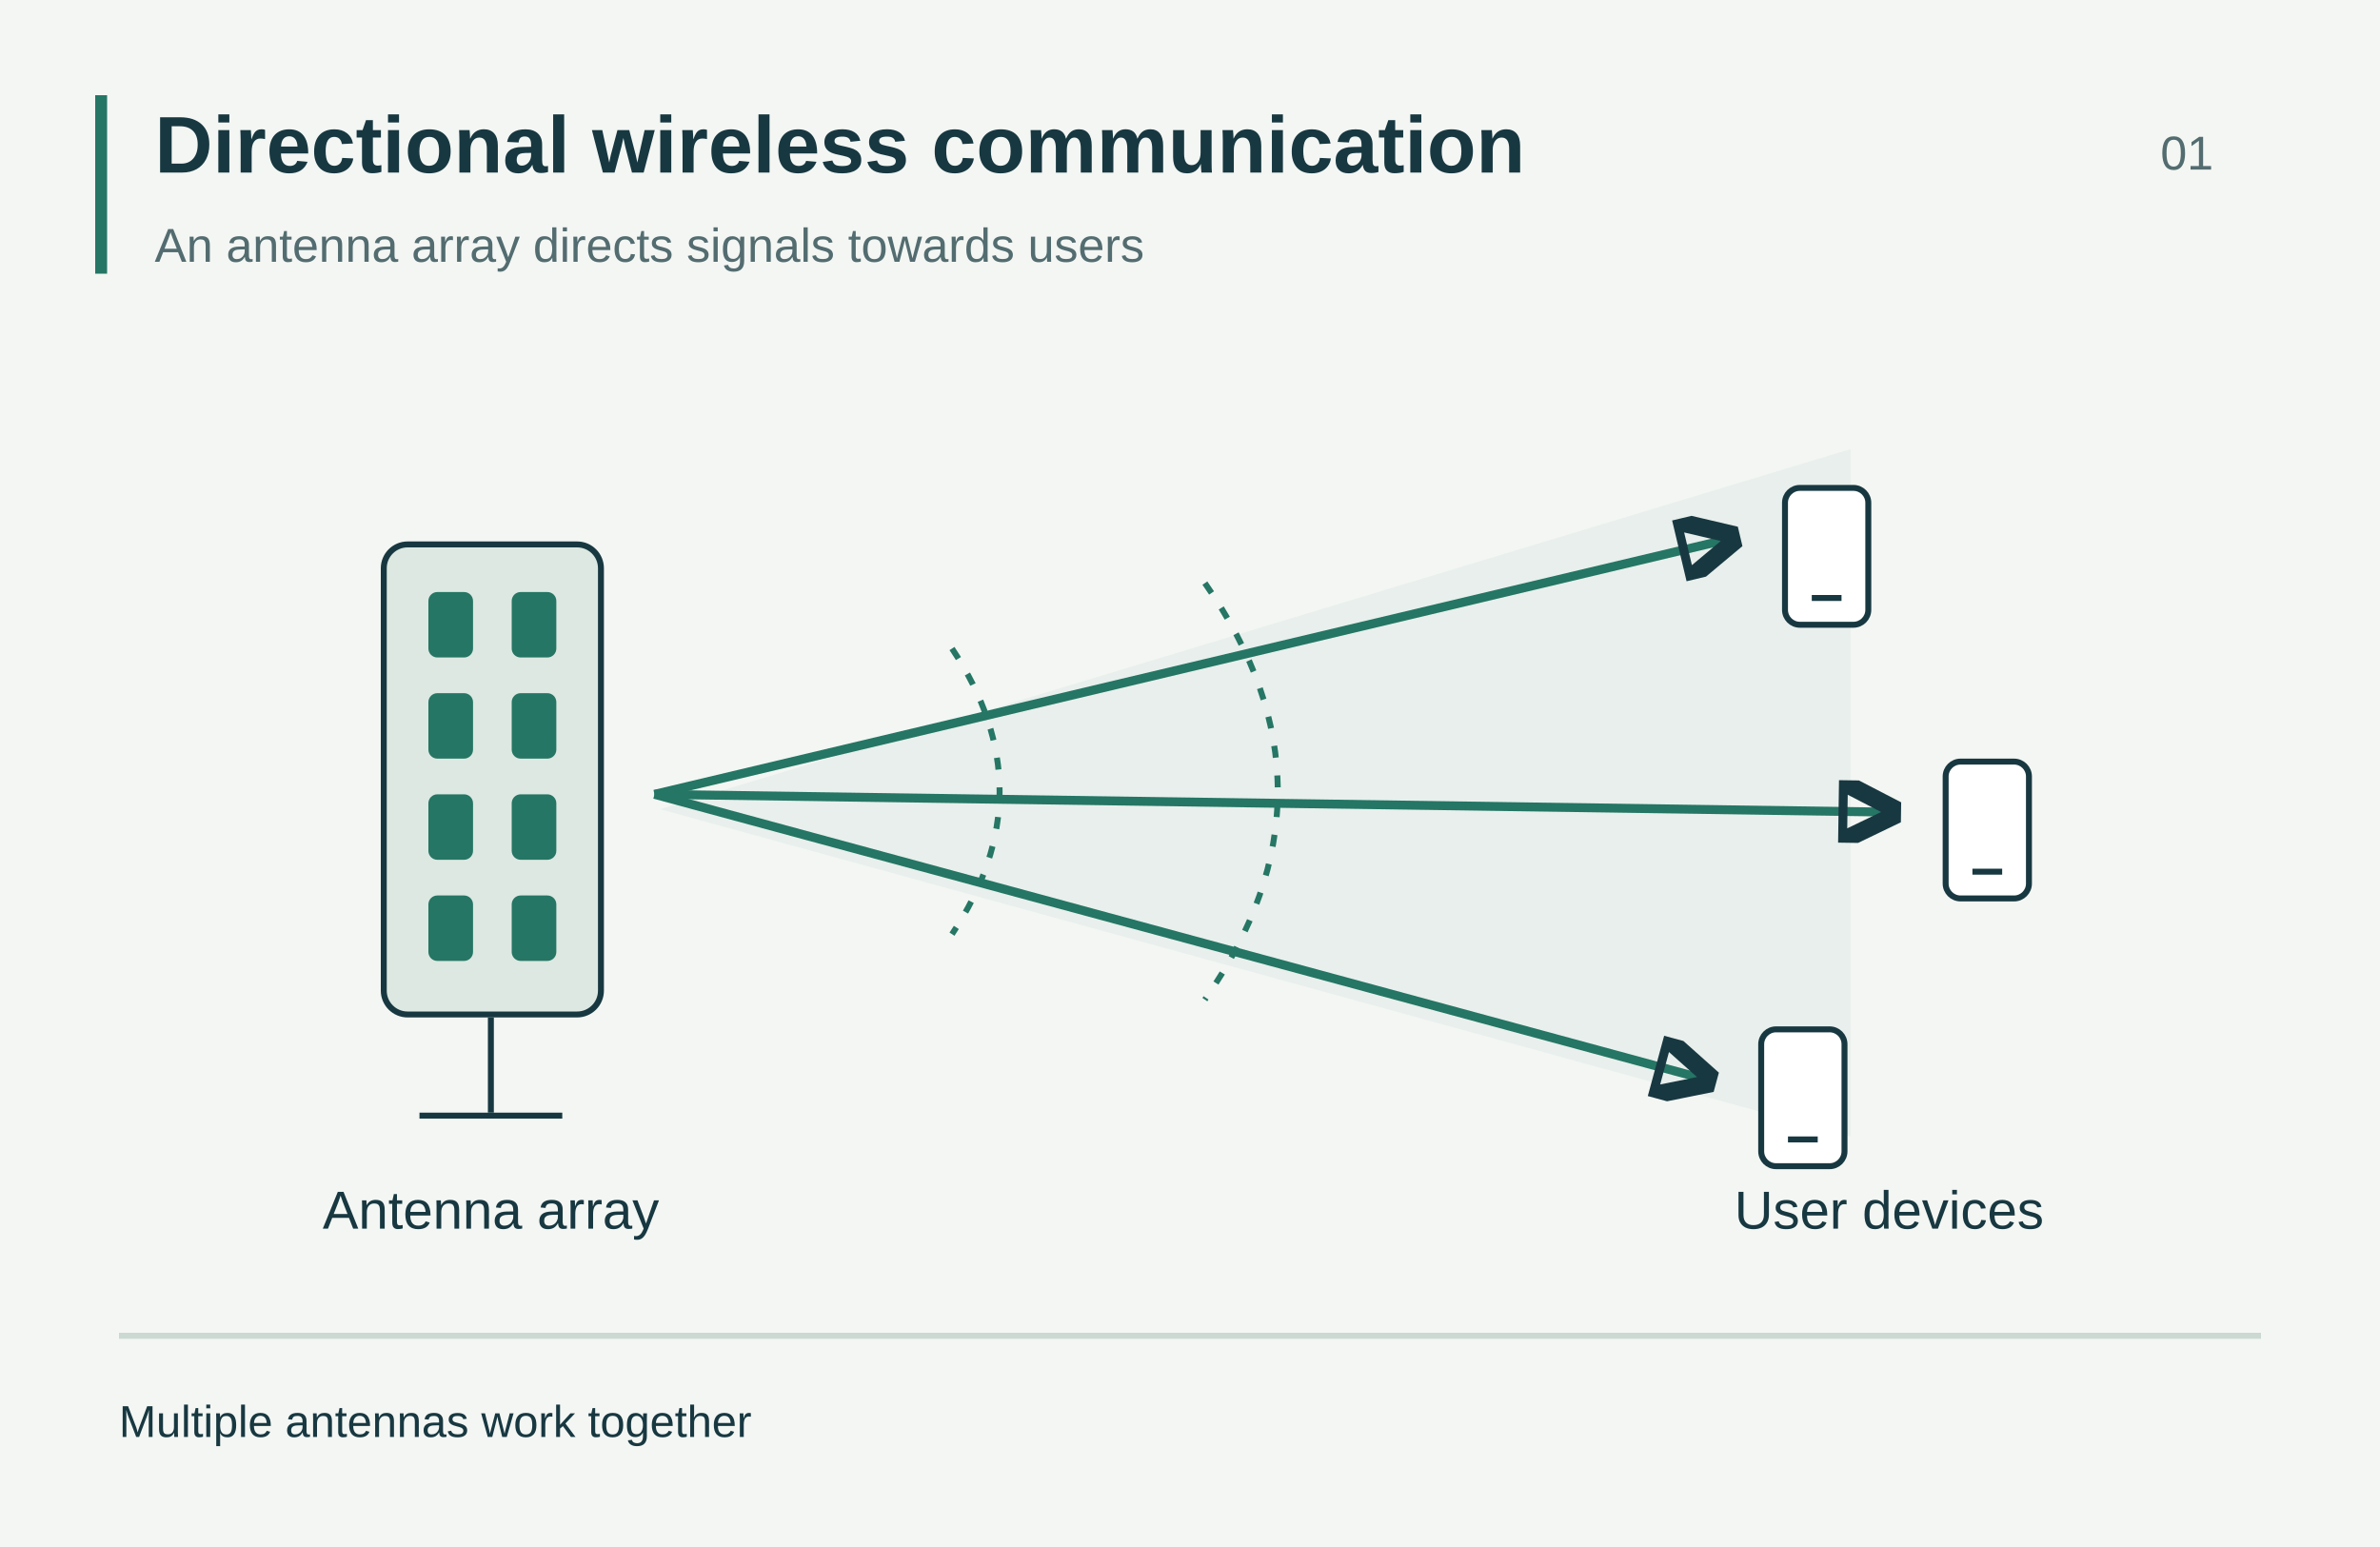
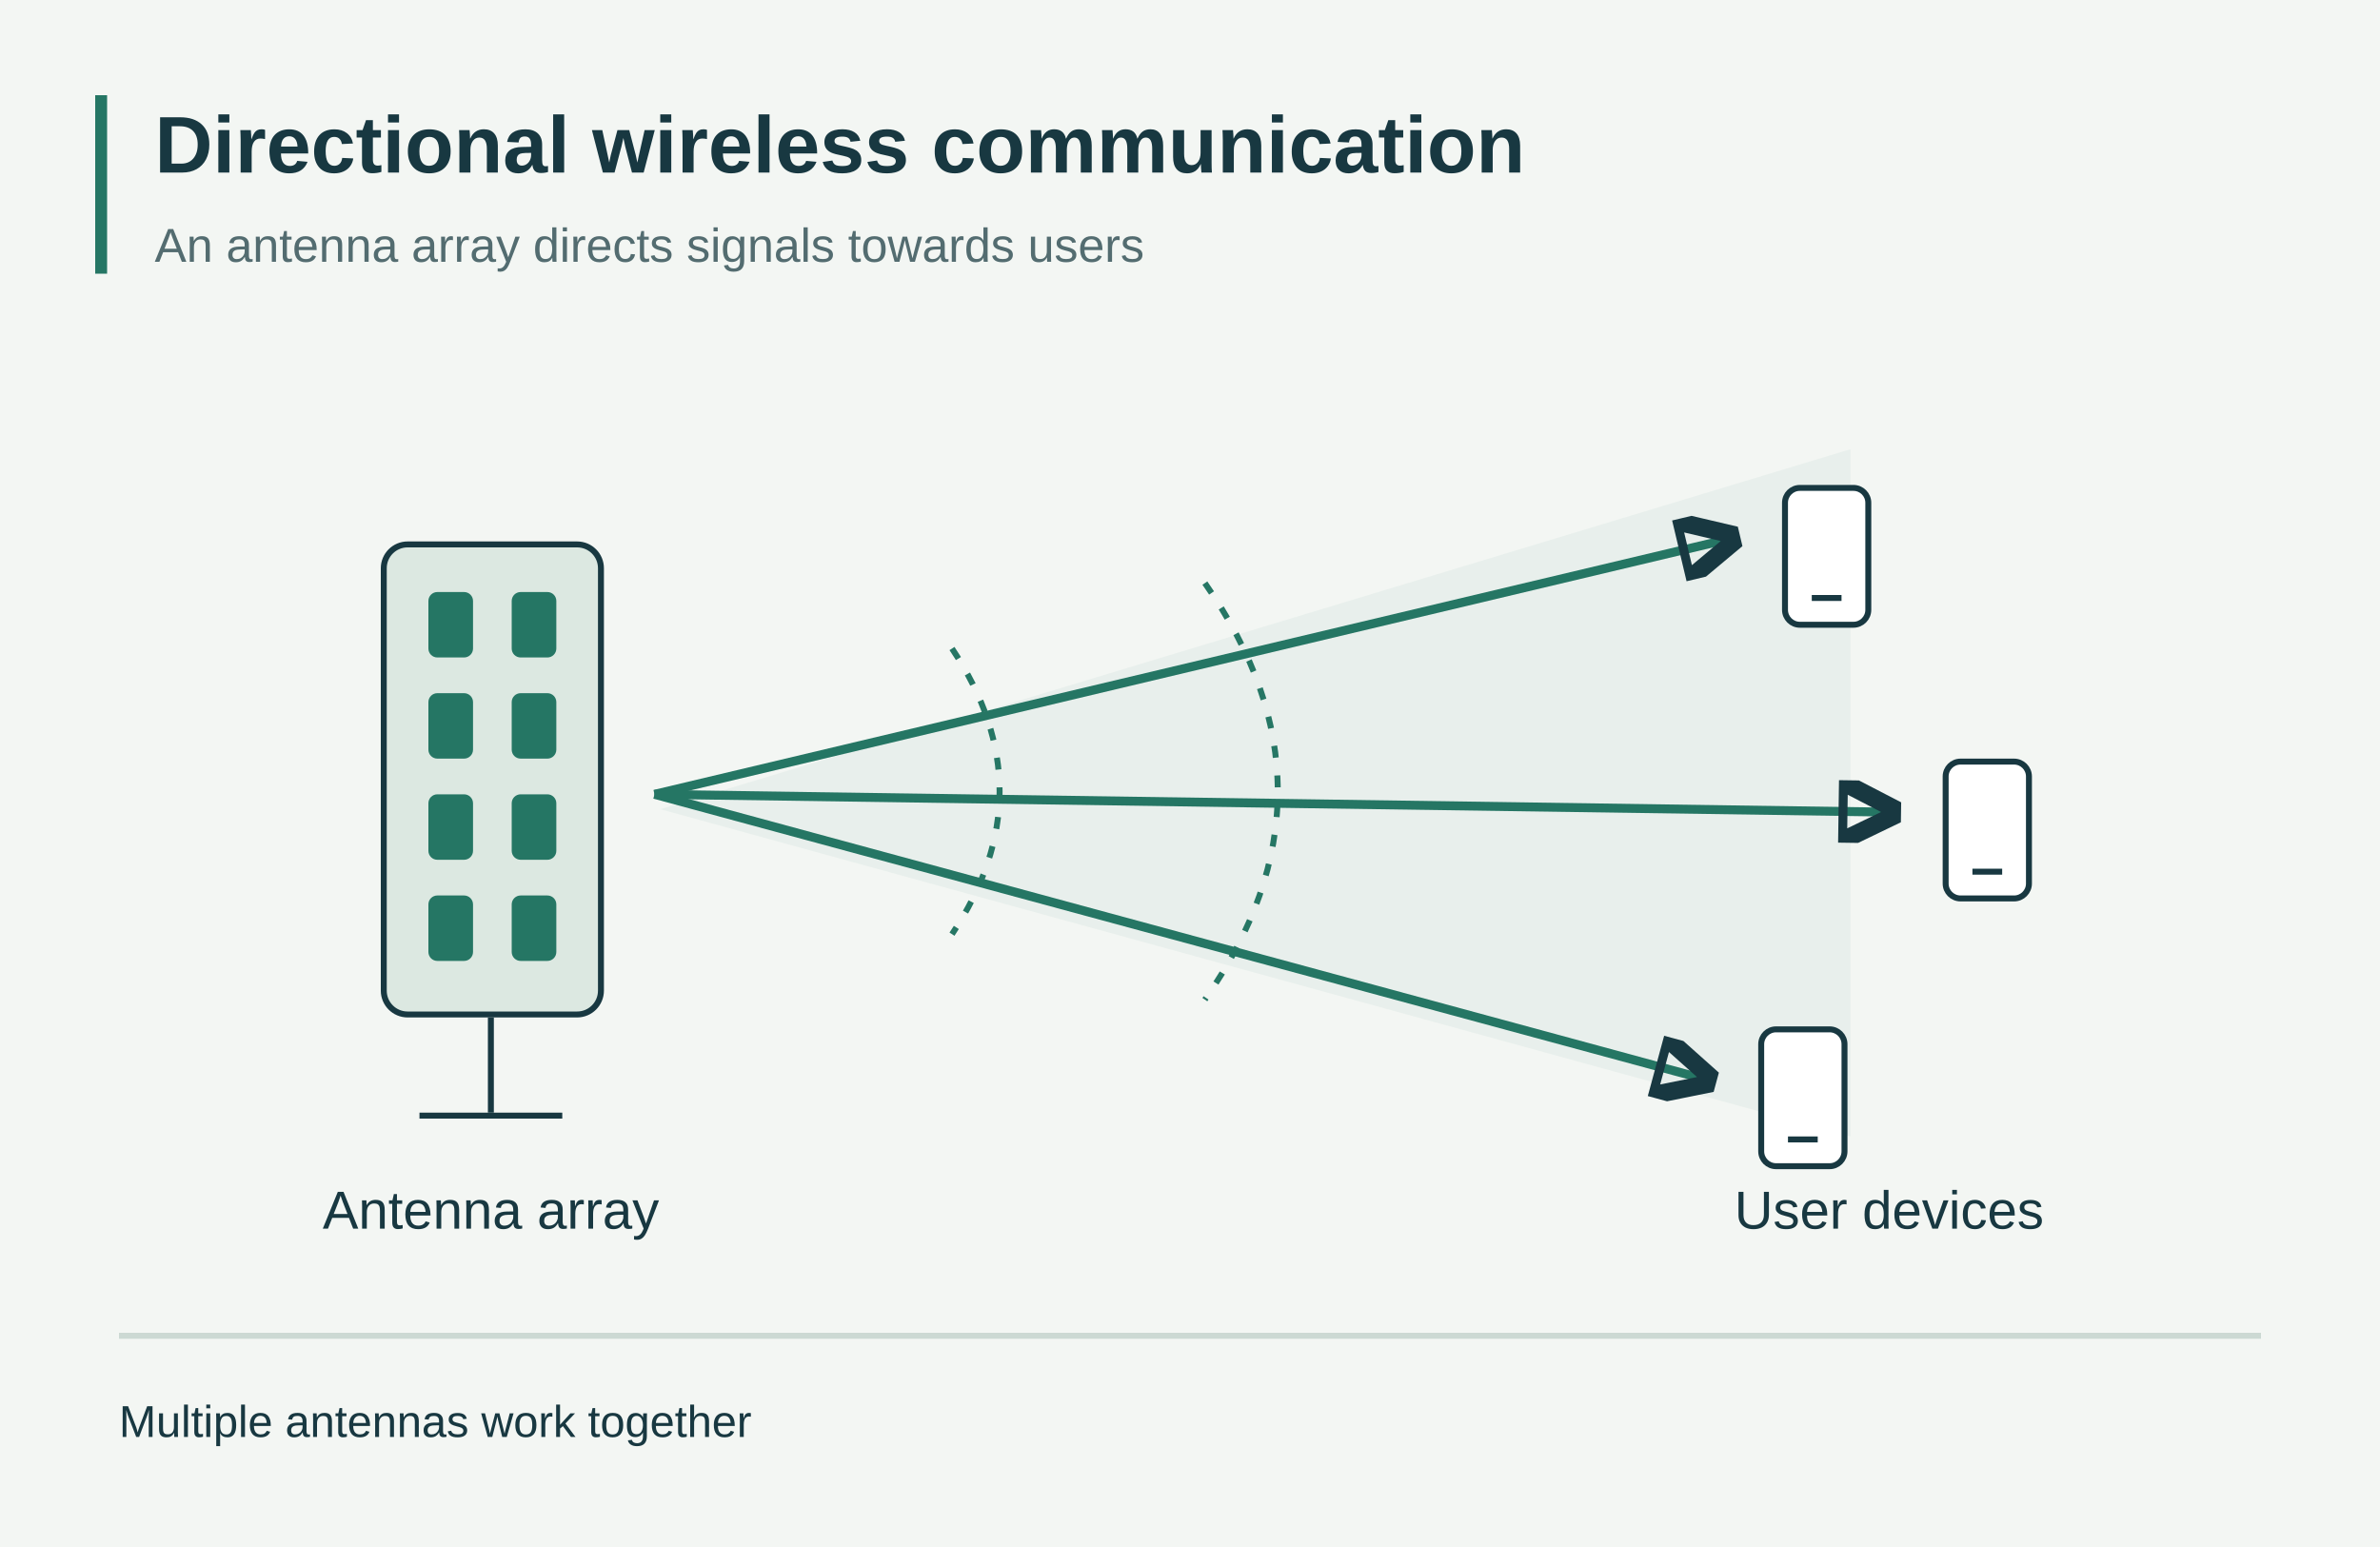
<svg xmlns="http://www.w3.org/2000/svg" viewBox="0 0 800 520" role="img" aria-labelledby="title desc">
  <defs>
    <marker id="arrow" markerWidth="7" markerHeight="7" refX="6" refY="3.5" orient="auto">
      <path d="M0 0L7 3.5L0 7Z" fill="#257664" />
    </marker>
  </defs>
  <style>text{font-family:Arial,sans-serif;fill:#183841;font-size:18px}path{fill:none;stroke:#183841;stroke-width:2}circle{fill:#fff;stroke:#183841;stroke-width:2}.muted{fill:#536c70;font-size:16px}.signal{stroke:#257664;stroke-width:3}.accent{fill:#257664}.head{font-size:27px;font-weight:700}.small{font-size:15px}</style>
  <rect x="0" y="0" width="800" height="520" fill="#f3f6f3" />
  <rect x="32" y="32" width="4" height="60" fill="#257664" />
  <text x="52" y="58" class="head">Directional wireless communication</text>
  <text x="52" y="88" class="muted">An antenna array directs signals towards users</text>
-   <text x="744" y="57" text-anchor="end" class="muted">01</text>
  <path d="M222 272L622 151L622 382Z" style="fill:#2576640d;stroke:none" />
  <rect x="129" y="183" width="73" height="158" rx="8" fill="#dce8e1" stroke="#183841" stroke-width="2" />
  <rect x="144" y="199" width="15" height="22" rx="3" fill="#257664" />
  <rect x="172" y="199" width="15" height="22" rx="3" fill="#257664" />
  <rect x="144" y="233" width="15" height="22" rx="3" fill="#257664" />
  <rect x="172" y="233" width="15" height="22" rx="3" fill="#257664" />
  <rect x="144" y="267" width="15" height="22" rx="3" fill="#257664" />
  <rect x="172" y="267" width="15" height="22" rx="3" fill="#257664" />
  <rect x="144" y="301" width="15" height="22" rx="3" fill="#257664" />
  <rect x="172" y="301" width="15" height="22" rx="3" fill="#257664" />
  <path d="M165 342L165 374" />
  <path d="M141 375L189 375" />
  <path d="M220 267L582 181" class="signal" marker-end="url(#arrow)" />
  <rect x="600" y="164" width="28" height="46" rx="5" fill="#fff" stroke="#183841" stroke-width="2" />
  <path d="M609 201L619 201" />
  <path d="M220 267L636 273" class="signal" marker-end="url(#arrow)" />
  <rect x="654" y="256" width="28" height="46" rx="5" fill="#fff" stroke="#183841" stroke-width="2" />
  <path d="M663 293L673 293" />
  <path d="M220 267L574 363" class="signal" marker-end="url(#arrow)" />
  <rect x="592" y="346" width="28" height="46" rx="5" fill="#fff" stroke="#183841" stroke-width="2" />
  <path d="M601 383L611 383" />
  <path d="M320 218Q352 266 320 314M405 196Q454 266 405 336" style="stroke:#257664;stroke-width:2;stroke-dasharray:4 6" />
  <text x="165" y="413" text-anchor="middle">Antenna array</text>
  <text x="635" y="413" text-anchor="middle">User devices</text>
  <path d="M40 449L760 449" style="stroke:#ccd9d3" />
  <text x="40" y="483" class="small">Multiple antennas work together</text>
</svg>
